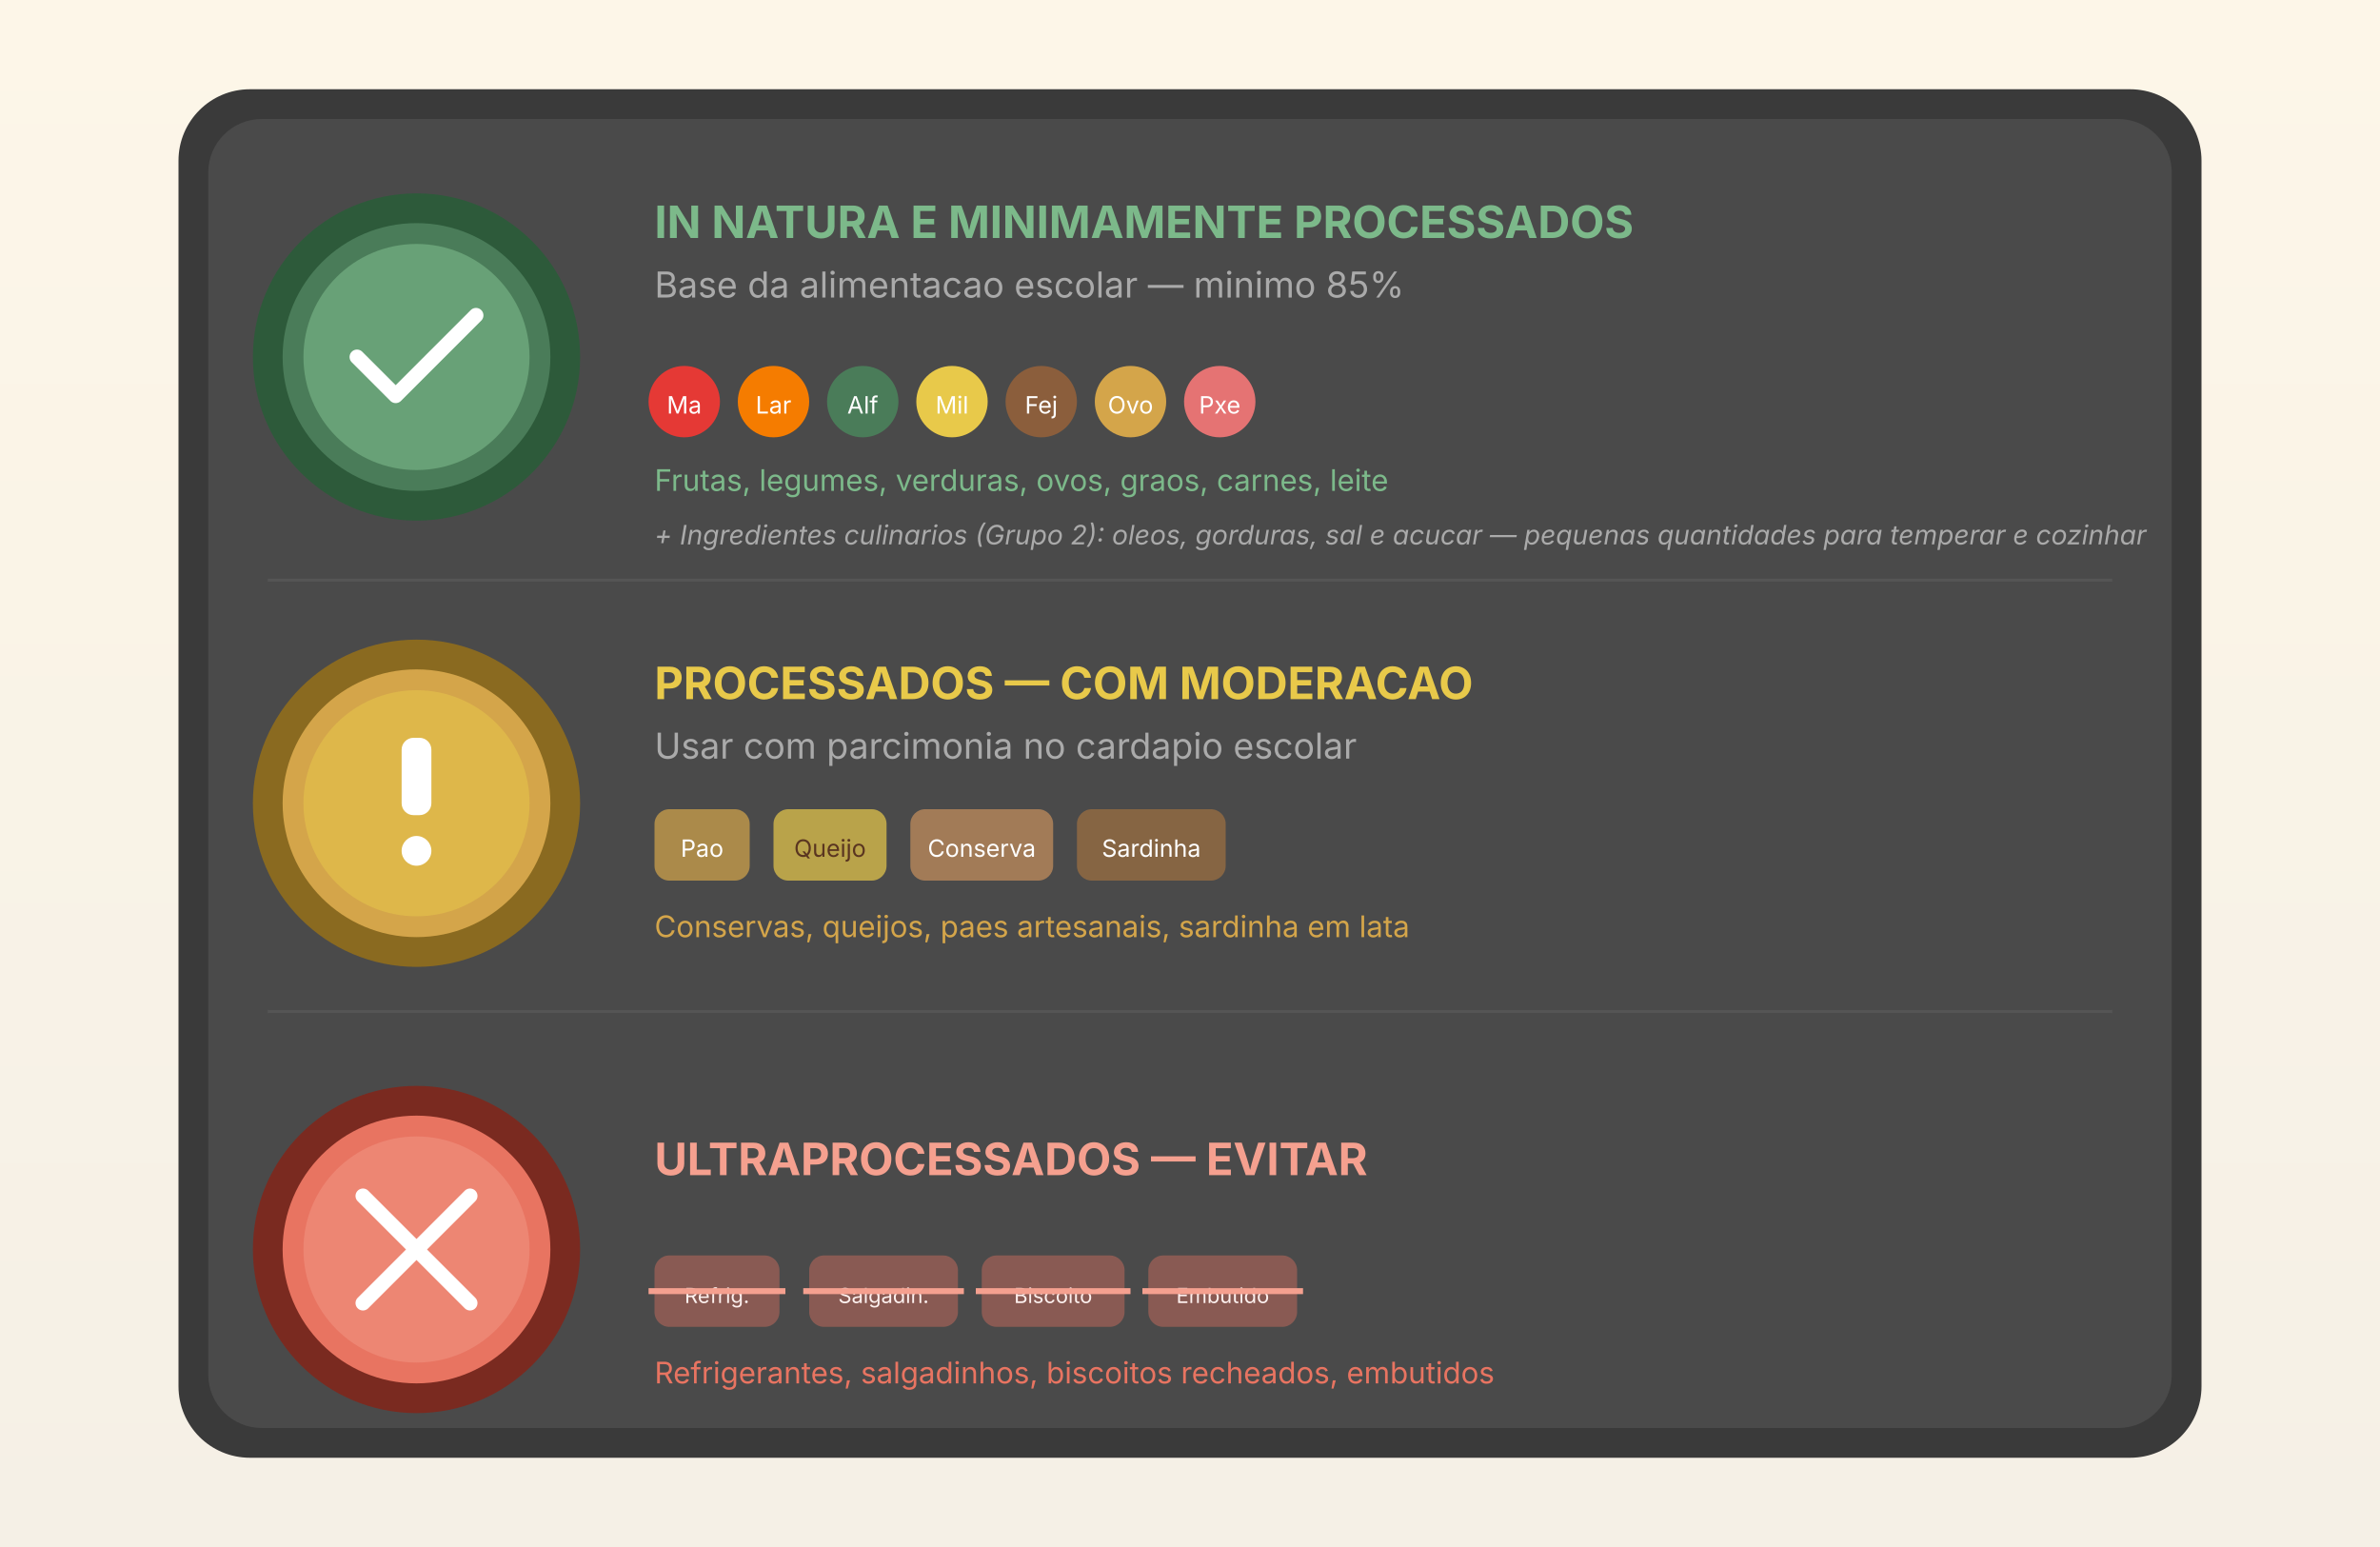
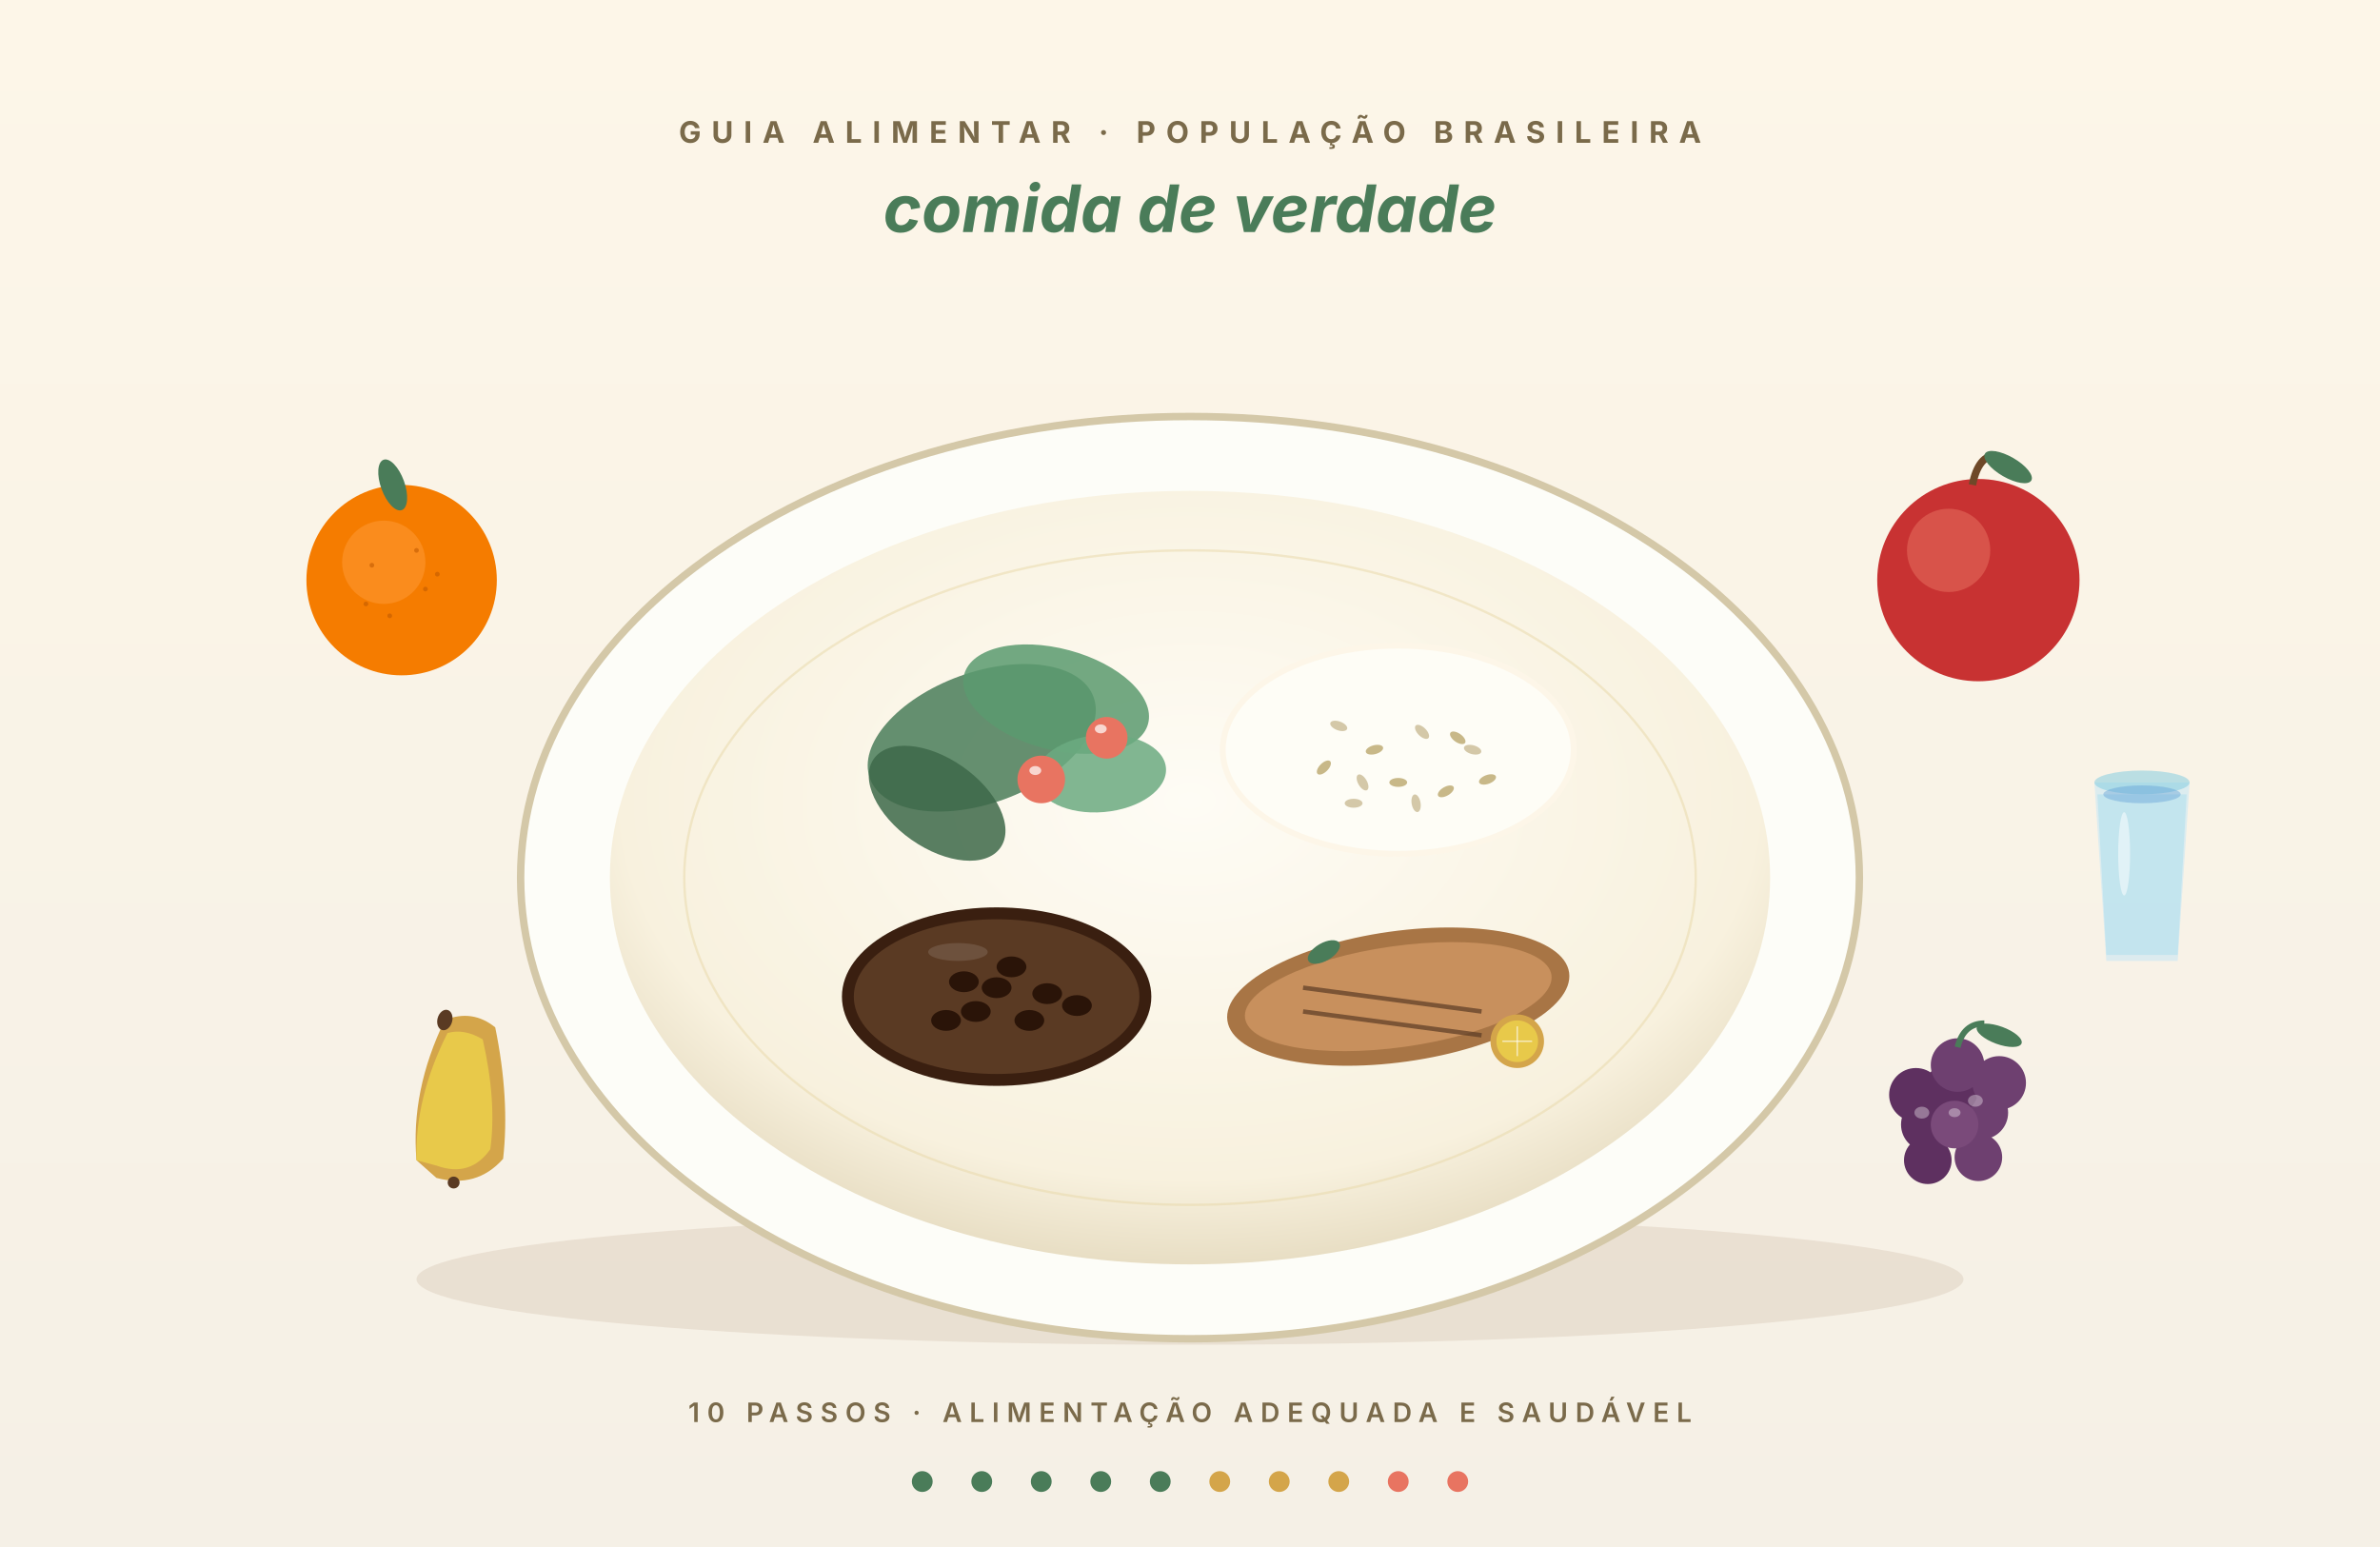
<svg xmlns="http://www.w3.org/2000/svg" viewBox="0 0 800 520">
  <defs>
    <linearGradient id="bg-ean" x1="0" x2="0" y1="0" y2="1">
      <stop offset="0" stop-color="#fdf6e8" />
      <stop offset="1" stop-color="#f5f0e6" />
    </linearGradient>
+     <radialGradient id="prato-grad" cx="50%" cy="40%" r="60%">
+       <stop offset="0" stop-color="#fefcf5" />
+       <stop offset="0.82" stop-color="#f8f1de" />
+       <stop offset="1" stop-color="#e8dec4" />
+     </radialGradient>
  </defs>
  <rect width="800" height="520" fill="url(#bg-ean)" />
-   <rect x="60" y="30" width="680" height="460" rx="24" fill="#3a3a3a" />
-   <rect x="70" y="40" width="660" height="440" rx="18" fill="#4a4a4a" />
+   <text x="400" y="48" text-anchor="middle" font-family="Inter,sans-serif" font-size="10" font-weight="700" letter-spacing="3.5" fill="#7a6a4a">GUIA ALIMENTAR · POPULAÇÃO BRASILEIRA</text>
+   <text x="400" y="78" text-anchor="middle" font-family="Inter,sans-serif" font-size="22" font-weight="700" fill="#4A7C59" font-style="italic">comida de verdade</text>
+   <ellipse cx="400" cy="430" rx="260" ry="22" fill="#8B5E3C" opacity="0.12" />
+   <ellipse cx="400" cy="295" rx="225" ry="155" fill="#fdfdf8" stroke="#d4c8a8" stroke-width="2.5" />
+   <ellipse cx="400" cy="295" rx="195" ry="130" fill="url(#prato-grad)" />
+   <ellipse cx="400" cy="295" rx="170" ry="110" fill="none" stroke="#e8d8a8" stroke-width="0.8" opacity="0.5" />
  <g>
-     <circle cx="140" cy="120" r="55" fill="#2d5a3a" />
-     <circle cx="140" cy="120" r="45" fill="#4A7C59" />
-     <circle cx="140" cy="120" r="38" fill="#7CB98A" opacity="0.6" />
-     <path d="M120 120 L133 133 L160 106" stroke="white" stroke-width="5" fill="none" stroke-linecap="round" stroke-linejoin="round" />
-     <text x="220" y="80" font-family="Inter,sans-serif" font-size="15" font-weight="700" fill="#7CB98A">IN NATURA E MINIMAMENTE PROCESSADOS</text>
-     <text x="220" y="100" font-family="Inter,sans-serif" font-size="12" fill="#aaa">Base da alimentacao escolar — minimo 85%</text>
-     <circle cx="230" cy="135" r="12" fill="#e53935" />
-     <text x="230" y="139" text-anchor="middle" font-family="Inter,sans-serif" font-size="8" fill="white">Ma</text>
-     <circle cx="260" cy="135" r="12" fill="#f57c00" />
-     <text x="260" y="139" text-anchor="middle" font-family="Inter,sans-serif" font-size="8" fill="white">Lar</text>
-     <circle cx="290" cy="135" r="12" fill="#4A7C59" />
-     <text x="290" y="139" text-anchor="middle" font-family="Inter,sans-serif" font-size="8" fill="white">Alf</text>
-     <circle cx="320" cy="135" r="12" fill="#E8C94A" />
-     <text x="320" y="139" text-anchor="middle" font-family="Inter,sans-serif" font-size="8" fill="white">Mil</text>
-     <circle cx="350" cy="135" r="12" fill="#8B5E3C" />
-     <text x="350" y="139" text-anchor="middle" font-family="Inter,sans-serif" font-size="8" fill="white">Fej</text>
-     <circle cx="380" cy="135" r="12" fill="#D4A54A" />
-     <text x="380" y="139" text-anchor="middle" font-family="Inter,sans-serif" font-size="8" fill="white">Ovo</text>
-     <circle cx="410" cy="135" r="12" fill="#e57373" />
-     <text x="410" y="139" text-anchor="middle" font-family="Inter,sans-serif" font-size="8" fill="white">Pxe</text>
-     <text x="220" y="165" font-family="Inter,sans-serif" font-size="10" fill="#7CB98A">Frutas, legumes, verduras, ovos, graos, carnes, leite</text>
-     <text x="220" y="183" font-family="Inter,sans-serif" font-size="9" fill="#aaa" font-style="italic">+ Ingredientes culinarios (Grupo 2): oleos, gorduras, sal e acucar — pequenas quantidades para temperar e cozinhar</text>
+     <ellipse cx="330" cy="248" rx="40" ry="22" fill="#4A7C59" opacity="0.85" transform="rotate(-20 330 248)" />
+     <ellipse cx="355" cy="235" rx="32" ry="17" fill="#5A9A6E" opacity="0.85" transform="rotate(15 355 235)" />
+     <ellipse cx="315" cy="270" rx="26" ry="15" fill="#3D6849" opacity="0.85" transform="rotate(35 315 270)" />
+     <ellipse cx="370" cy="260" rx="22" ry="13" fill="#6BAA80" opacity="0.85" transform="rotate(-5 370 260)" />
+     <circle cx="350" cy="262" r="8" fill="#E87461" />
+     <circle cx="372" cy="248" r="7" fill="#E87461" />
+     <ellipse cx="348" cy="259" rx="2" ry="1.5" fill="#fff" opacity="0.7" />
+     <ellipse cx="370" cy="245" rx="2" ry="1.5" fill="#fff" opacity="0.7" />
  </g>
-   <line x1="90" y1="195" x2="710" y2="195" stroke="#555" stroke-width="1" />
  <g>
-     <circle cx="140" cy="270" r="55" fill="#8a6a20" />
-     <circle cx="140" cy="270" r="45" fill="#D4A54A" />
-     <circle cx="140" cy="270" r="38" fill="#E8C94A" opacity="0.5" />
-     <rect x="135" y="248" width="10" height="26" rx="4" fill="white" />
-     <circle cx="140" cy="286" r="5" fill="white" />
-     <text x="220" y="235" font-family="Inter,sans-serif" font-size="15" font-weight="700" fill="#E8C94A">PROCESSADOS — COM MODERACAO</text>
-     <text x="220" y="255" font-family="Inter,sans-serif" font-size="12" fill="#aaa">Usar com parcimonia no cardapio escolar</text>
-     <rect x="220" y="272" width="32" height="24" rx="5" fill="#D4A54A" opacity="0.7" />
-     <text x="236" y="288" text-anchor="middle" font-family="Inter,sans-serif" font-size="8" fill="white">Pao</text>
-     <rect x="260" y="272" width="38" height="24" rx="5" fill="#E8C94A" opacity="0.7" />
-     <text x="279" y="288" text-anchor="middle" font-family="Inter,sans-serif" font-size="8" fill="#5a3520">Queijo</text>
-     <rect x="306" y="272" width="48" height="24" rx="5" fill="#c8905d" opacity="0.7" />
-     <text x="330" y="288" text-anchor="middle" font-family="Inter,sans-serif" font-size="8" fill="white">Conserva</text>
-     <rect x="362" y="272" width="50" height="24" rx="5" fill="#a07040" opacity="0.7" />
-     <text x="387" y="288" text-anchor="middle" font-family="Inter,sans-serif" font-size="8" fill="white">Sardinha</text>
-     <text x="220" y="315" font-family="Inter,sans-serif" font-size="10" fill="#D4A54A">Conservas, queijos, paes artesanais, sardinha em lata</text>
+     <ellipse cx="470" cy="252" rx="60" ry="36" fill="#fdf6e8" />
+     <ellipse cx="470" cy="252" rx="58" ry="34" fill="#fefdf6" />
+     <ellipse cx="450" cy="244" rx="3" ry="1.5" fill="#d4c8a8" transform="rotate(20 450 244)" />
+     <ellipse cx="462" cy="252" rx="3" ry="1.5" fill="#c8b888" transform="rotate(-15 462 252)" />
+     <ellipse cx="478" cy="246" rx="3" ry="1.5" fill="#d4c8a8" transform="rotate(45 478 246)" />
+     <ellipse cx="470" cy="263" rx="3" ry="1.5" fill="#c8b888" />
+     <ellipse cx="458" cy="263" rx="3" ry="1.5" fill="#d4c8a8" transform="rotate(60 458 263)" />
+     <ellipse cx="486" cy="266" rx="3" ry="1.5" fill="#c8b888" transform="rotate(-30 486 266)" />
+     <ellipse cx="495" cy="252" rx="3" ry="1.5" fill="#d4c8a8" transform="rotate(15 495 252)" />
+     <ellipse cx="445" cy="258" rx="3" ry="1.5" fill="#c8b888" transform="rotate(-45 445 258)" />
+     <ellipse cx="476" cy="270" rx="3" ry="1.5" fill="#d4c8a8" transform="rotate(80 476 270)" />
+     <ellipse cx="500" cy="262" rx="3" ry="1.5" fill="#c8b888" transform="rotate(-20 500 262)" />
+     <ellipse cx="455" cy="270" rx="3" ry="1.5" fill="#d4c8a8" transform="rotate(0 455 270)" />
+     <ellipse cx="490" cy="248" rx="3" ry="1.5" fill="#c8b888" transform="rotate(35 490 248)" />
  </g>
-   <line x1="90" y1="340" x2="710" y2="340" stroke="#555" stroke-width="1" />
  <g>
-     <circle cx="140" cy="420" r="55" fill="#7a2a20" />
-     <circle cx="140" cy="420" r="45" fill="#E87461" />
-     <circle cx="140" cy="420" r="38" fill="#F5A08F" opacity="0.4" />
-     <line x1="122" y1="402" x2="158" y2="438" stroke="white" stroke-width="5" stroke-linecap="round" />
-     <line x1="158" y1="402" x2="122" y2="438" stroke="white" stroke-width="5" stroke-linecap="round" />
-     <text x="220" y="395" font-family="Inter,sans-serif" font-size="15" font-weight="700" fill="#F5A08F">ULTRAPROCESSADOS — EVITAR</text>
-     <g>
-       <rect x="220" y="422" width="42" height="24" rx="5" fill="#E87461" opacity="0.4" />
-       <text x="241" y="438" text-anchor="middle" font-family="Inter,sans-serif" font-size="7" fill="#fdf0ee">Refrig.</text>
-       <line x1="218" y1="434" x2="264" y2="434" stroke="#F5A08F" stroke-width="2" />
-       <rect x="272" y="422" width="50" height="24" rx="5" fill="#E87461" opacity="0.4" />
-       <text x="297" y="438" text-anchor="middle" font-family="Inter,sans-serif" font-size="7" fill="#fdf0ee">Salgadin.</text>
-       <line x1="270" y1="434" x2="324" y2="434" stroke="#F5A08F" stroke-width="2" />
-       <rect x="330" y="422" width="48" height="24" rx="5" fill="#E87461" opacity="0.4" />
-       <text x="354" y="438" text-anchor="middle" font-family="Inter,sans-serif" font-size="7" fill="#fdf0ee">Biscoito</text>
-       <line x1="328" y1="434" x2="380" y2="434" stroke="#F5A08F" stroke-width="2" />
-       <rect x="386" y="422" width="50" height="24" rx="5" fill="#E87461" opacity="0.4" />
-       <text x="411" y="438" text-anchor="middle" font-family="Inter,sans-serif" font-size="7" fill="#fdf0ee">Embutido</text>
-       <line x1="384" y1="434" x2="438" y2="434" stroke="#F5A08F" stroke-width="2" />
-     </g>
-     <text x="220" y="465" font-family="Inter,sans-serif" font-size="10" fill="#E87461">Refrigerantes, salgadinhos, biscoitos recheados, embutidos</text>
+     <ellipse cx="335" cy="335" rx="52" ry="30" fill="#3a1f10" />
+     <ellipse cx="335" cy="335" rx="48" ry="26" fill="#5a3a23" />
+     <ellipse cx="324" cy="330" rx="5" ry="3.5" fill="#2a1408" />
+     <ellipse cx="340" cy="325" rx="5" ry="3.5" fill="#2a1408" />
+     <ellipse cx="352" cy="334" rx="5" ry="3.5" fill="#2a1408" />
+     <ellipse cx="328" cy="340" rx="5" ry="3.5" fill="#2a1408" />
+     <ellipse cx="318" cy="343" rx="5" ry="3.5" fill="#2a1408" />
+     <ellipse cx="346" cy="343" rx="5" ry="3.5" fill="#2a1408" />
+     <ellipse cx="335" cy="332" rx="5" ry="3.5" fill="#2a1408" />
+     <ellipse cx="362" cy="338" rx="5" ry="3.5" fill="#2a1408" />
+     <ellipse cx="322" cy="320" rx="10" ry="3" fill="#fff" opacity="0.12" />
+   </g>
+   <g>
+     <ellipse cx="470" cy="335" rx="58" ry="22" fill="#a87545" transform="rotate(-8 470 335)" />
+     <ellipse cx="470" cy="335" rx="52" ry="17" fill="#c8905d" transform="rotate(-8 470 335)" />
+     <line x1="438" y1="332" x2="498" y2="340" stroke="#5a3a23" stroke-width="1.5" opacity="0.7" />
+     <line x1="438" y1="340" x2="498" y2="348" stroke="#5a3a23" stroke-width="1.5" opacity="0.7" />
+     <circle cx="510" cy="350" r="9" fill="#D4A54A" />
+     <circle cx="510" cy="350" r="7" fill="#E8C94A" />
+     <line x1="510" y1="345" x2="510" y2="355" stroke="#fff" stroke-width="0.5" opacity="0.6" />
+     <line x1="505" y1="350" x2="515" y2="350" stroke="#fff" stroke-width="0.5" opacity="0.6" />
+     <ellipse cx="445" cy="320" rx="6" ry="3" fill="#4A7C59" transform="rotate(-30 445 320)" />
+   </g>
+   <g transform="translate(135 195)">
+     <circle cx="0" cy="0" r="32" fill="#f57c00" />
+     <circle cx="-6" cy="-6" r="14" fill="#FFA040" opacity="0.45" />
+     <circle cx="-10" cy="-5" r="0.8" fill="#c25a00" opacity="0.6" />
+     <circle cx="5" cy="-10" r="0.8" fill="#c25a00" opacity="0.6" />
+     <circle cx="8" cy="3" r="0.8" fill="#c25a00" opacity="0.6" />
+     <circle cx="-4" cy="12" r="0.8" fill="#c25a00" opacity="0.6" />
+     <circle cx="12" cy="-2" r="0.8" fill="#c25a00" opacity="0.6" />
+     <circle cx="-12" cy="8" r="0.8" fill="#c25a00" opacity="0.6" />
+     <ellipse cx="-3" cy="-32" rx="4" ry="9" fill="#4A7C59" transform="rotate(-20 -3 -32)" />
+   </g>
+   <g transform="translate(665 195)">
+     <circle cx="0" cy="0" r="34" fill="#c83232" />
+     <circle cx="-10" cy="-10" r="14" fill="#e87461" opacity="0.5" />
+     <path d="M-2 -32 Q 0 -42 6 -42" stroke="#6e4828" stroke-width="2.5" fill="none" />
+     <ellipse cx="10" cy="-38" rx="9" ry="3.5" fill="#4A7C59" transform="rotate(30 10 -38)" />
+   </g>
+   <g transform="translate(140 390) rotate(15)">
+     <path d="M0 0 Q -8 -22 -3 -48 Q 5 -54 14 -50 Q 25 -28 28 -8 Q 22 4 8 4 Z" fill="#D4A54A" />
+     <path d="M0 0 Q -6 -20 -1 -44 Q 4 -47 11 -45 Q 21 -26 23 -10 Q 19 1 7 0 Z" fill="#E8C94A" />
+     <ellipse cx="-3" cy="-48" rx="2.5" ry="3.5" fill="#5a3a23" />
+     <ellipse cx="14" cy="4" rx="2" ry="2" fill="#5a3a23" />
+   </g>
+   <g transform="translate(660 380)">
+     <circle cx="-12" cy="-2" r="9" fill="#5e3060" />
+     <circle cx="6" cy="-6" r="9" fill="#6e4070" />
+     <circle cx="-4" cy="-14" r="9" fill="#5e3060" />
+     <circle cx="12" cy="-16" r="9" fill="#6e4070" />
+     <circle cx="-16" cy="-12" r="9" fill="#5e3060" />
+     <circle cx="-2" cy="-22" r="9" fill="#6e4070" />
+     <circle cx="-12" cy="10" r="8" fill="#5e3060" />
+     <circle cx="5" cy="9" r="8" fill="#6e4070" />
+     <circle cx="-3" cy="-2" r="8" fill="#7a4a7a" />
+     <ellipse cx="-14" cy="-6" rx="2.5" ry="2" fill="#fff" opacity="0.35" />
+     <ellipse cx="4" cy="-10" rx="2.5" ry="2" fill="#fff" opacity="0.35" />
+     <ellipse cx="-3" cy="-6" rx="2" ry="1.5" fill="#fff" opacity="0.35" />
+     <path d="M-2 -28 Q 0 -36 7 -36" stroke="#4A7C59" stroke-width="2" fill="none" />
+     <ellipse cx="12" cy="-32" rx="8" ry="3" fill="#4A7C59" transform="rotate(20 12 -32)" />
+   </g>
+   <g transform="translate(720 295)">
+     <path d="M-16 -32 L 16 -32 L 12 28 L -12 28 Z" fill="#cce8f2" opacity="0.65" />
+     <path d="M-15 -28 L 15 -28 L 12 26 L -12 26 Z" fill="#aaddee" opacity="0.5" />
+     <ellipse cx="0" cy="-32" rx="16" ry="4" fill="#7ccae0" opacity="0.5" />
+     <ellipse cx="0" cy="-28" rx="13" ry="3" fill="#5b9bd5" opacity="0.4" />
+     <ellipse cx="-6" cy="-8" rx="2" ry="14" fill="#fff" opacity="0.5" />
+   </g>
+   <text x="400" y="478" text-anchor="middle" font-family="Inter,sans-serif" font-size="9" font-weight="600" letter-spacing="2.5" fill="#7a6a4a">10 PASSOS · ALIMENTAÇÃO ADEQUADA E SAUDÁVEL</text>
+   <g transform="translate(400 498)">
+     <circle cx="-90" cy="0" r="3.5" fill="#4A7C59" />
+     <circle cx="-70" cy="0" r="3.5" fill="#4A7C59" />
+     <circle cx="-50" cy="0" r="3.5" fill="#4A7C59" />
+     <circle cx="-30" cy="0" r="3.5" fill="#4A7C59" />
+     <circle cx="-10" cy="0" r="3.5" fill="#4A7C59" />
+     <circle cx="10" cy="0" r="3.5" fill="#D4A54A" />
+     <circle cx="30" cy="0" r="3.5" fill="#D4A54A" />
+     <circle cx="50" cy="0" r="3.5" fill="#D4A54A" />
+     <circle cx="70" cy="0" r="3.5" fill="#E87461" />
+     <circle cx="90" cy="0" r="3.5" fill="#E87461" />
  </g>
</svg>
